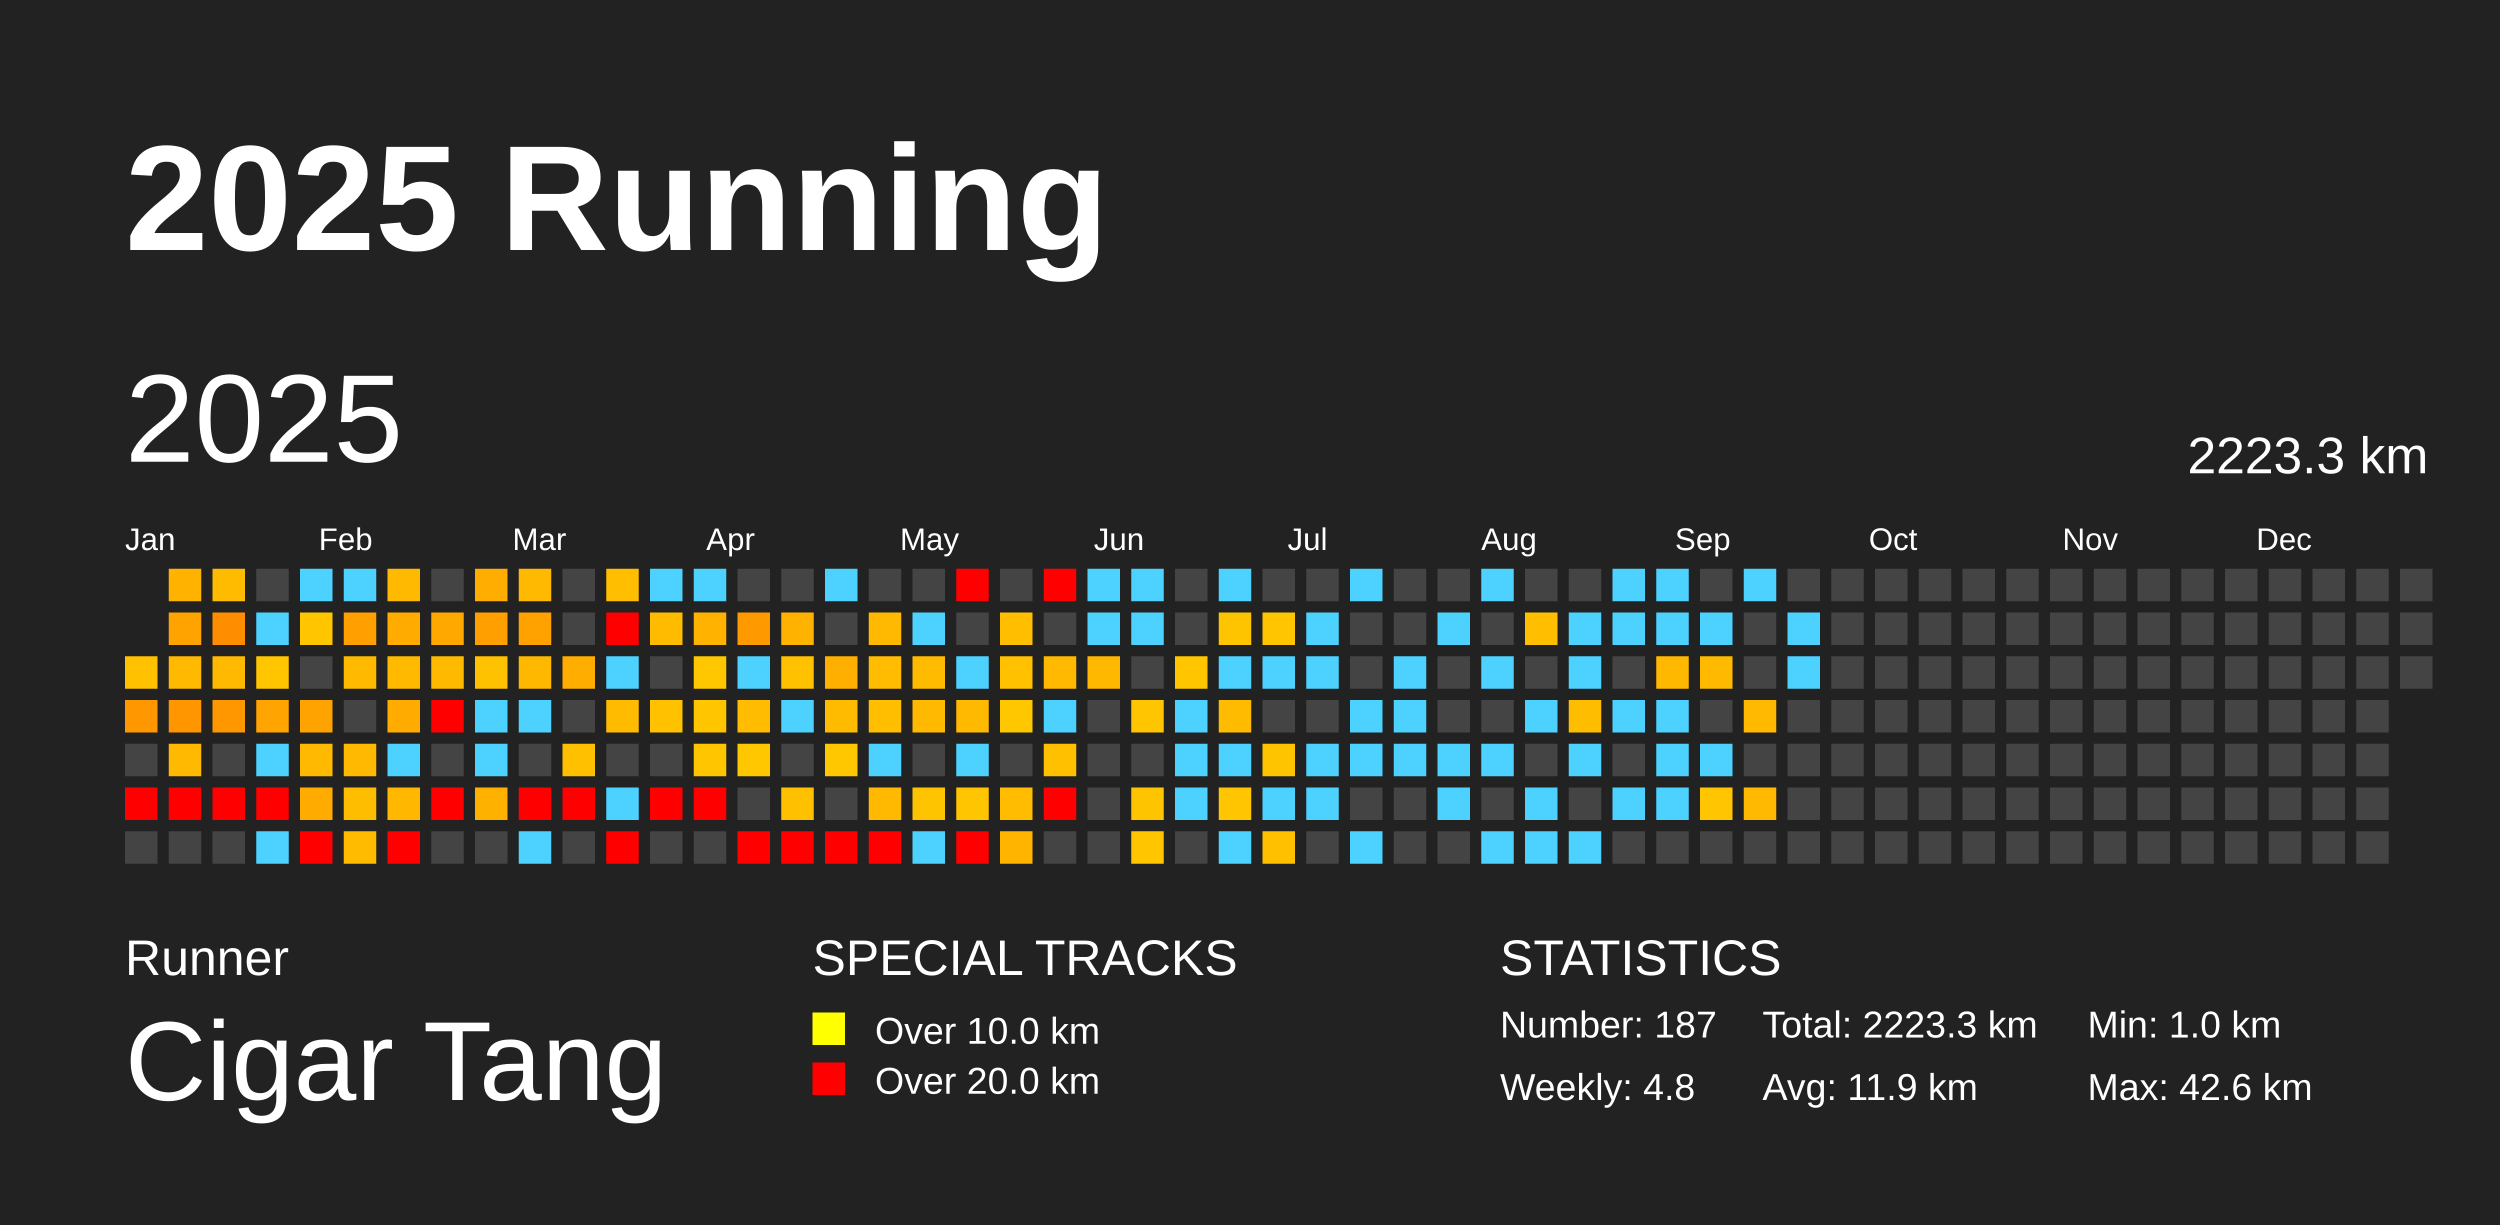
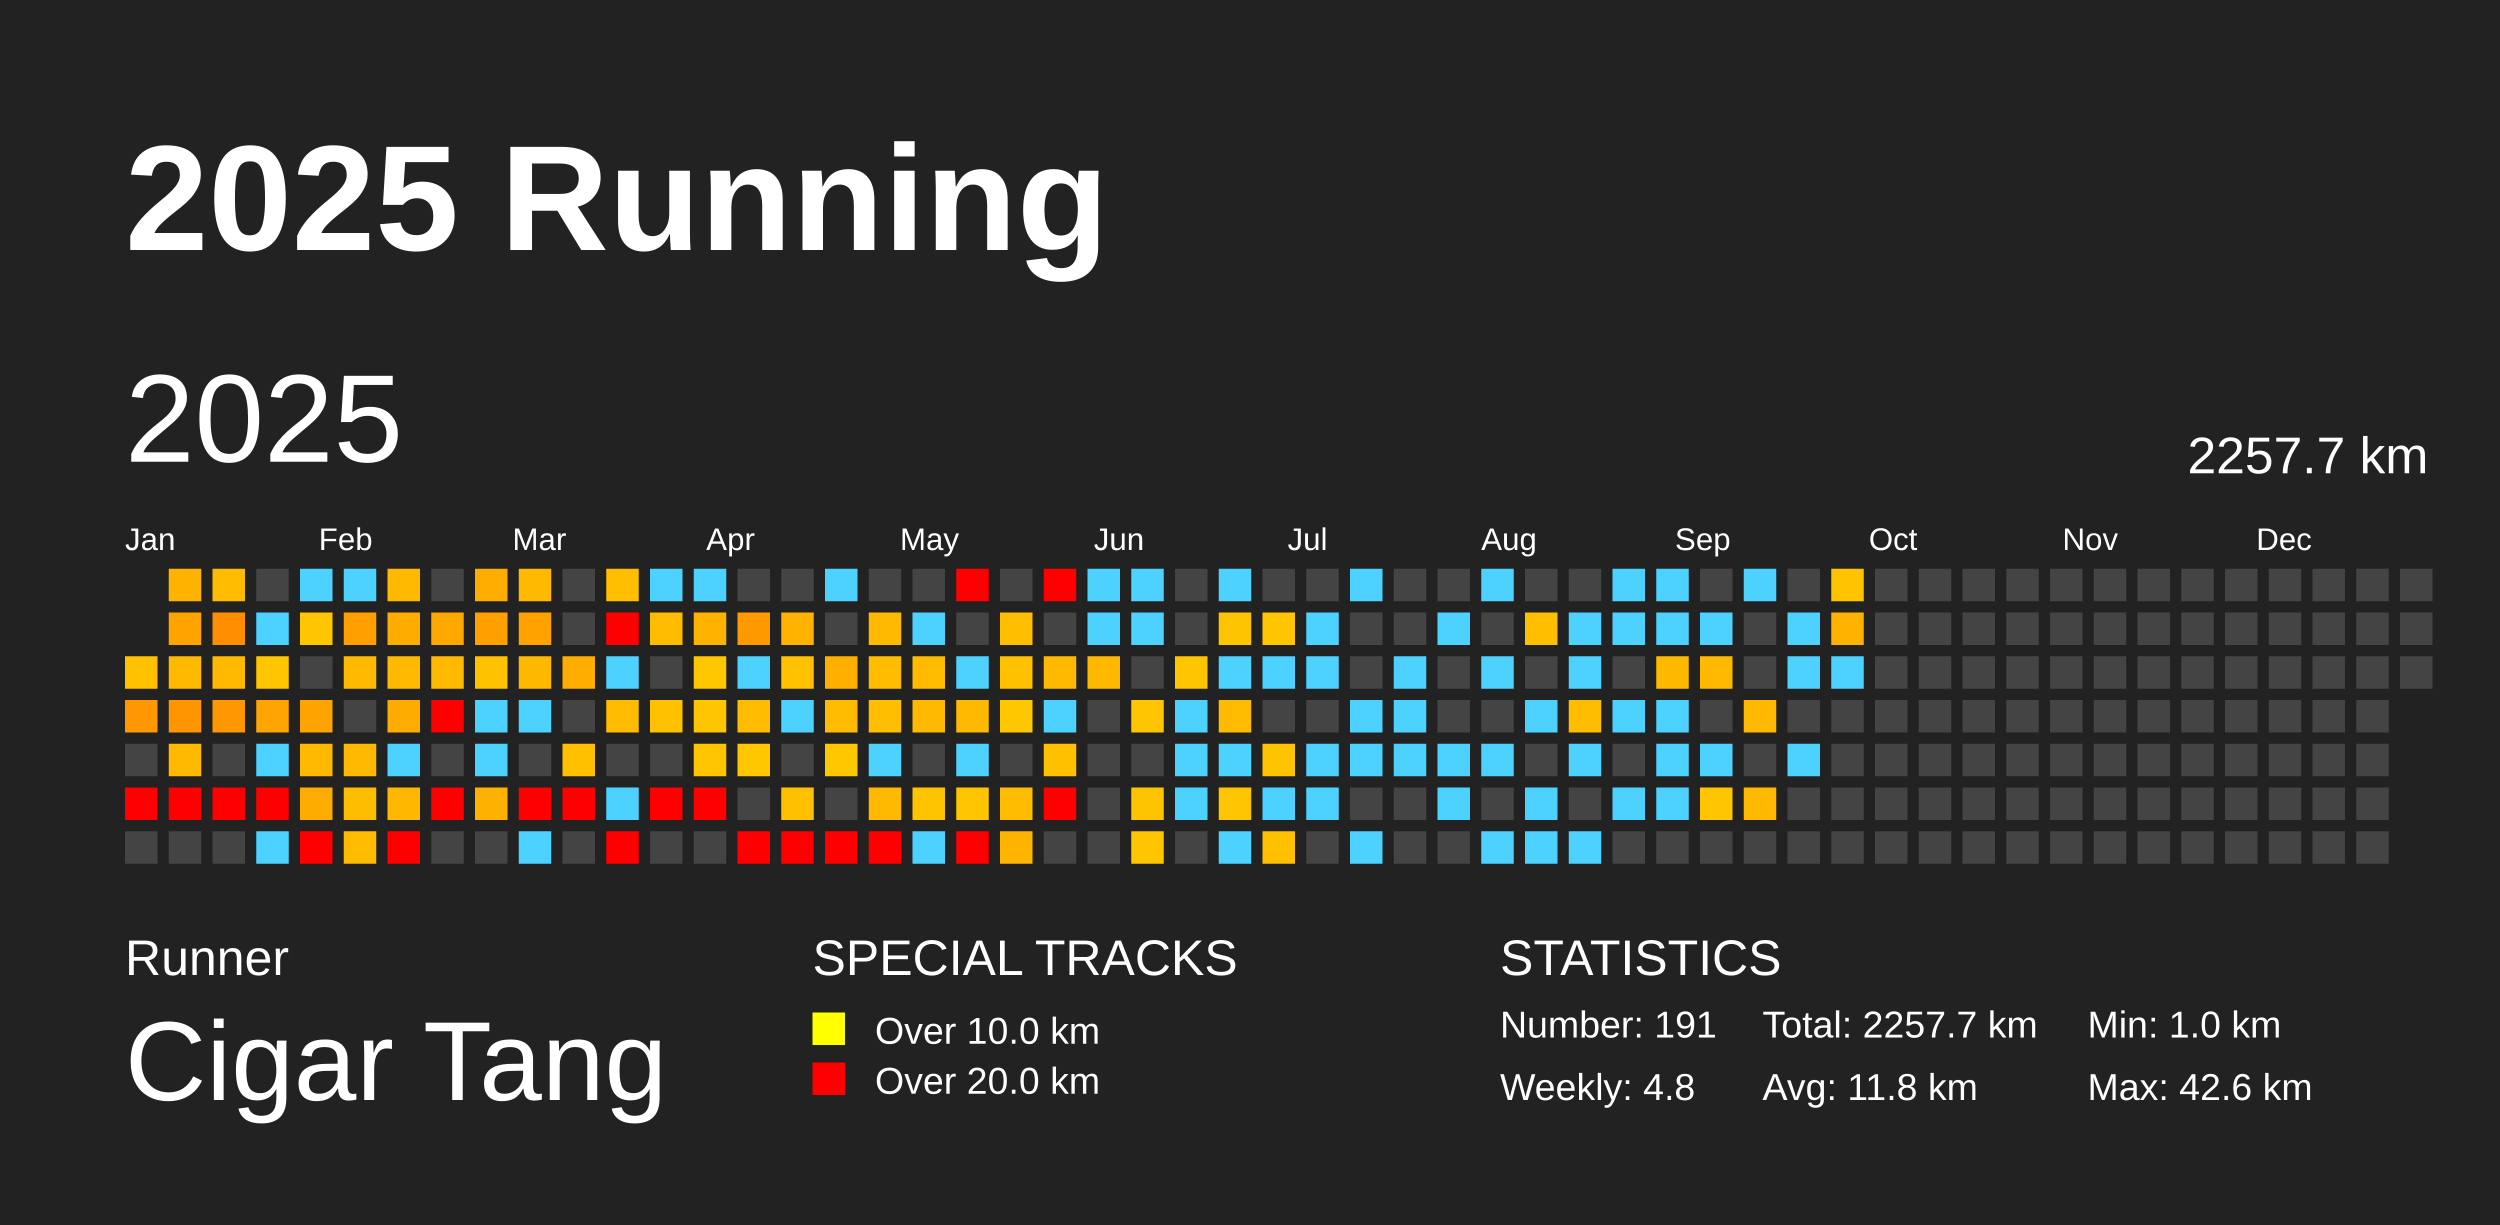
<svg xmlns="http://www.w3.org/2000/svg" baseProfile="full" height="98mm" version="1.1" viewBox="0,0,200,98" width="200mm">
  <defs />
  <rect fill="#222222" height="98" width="200" x="0" y="0" />
  <text fill="#FFFFFF" style="font-size:12px; font-family:Arial; font-weight:bold;" x="10" y="20">2025 Running</text>
  <text fill="#FFFFFF" style="font-size:4px; font-family:Arial" x="10" y="78">Runner</text>
  <text fill="#FFFFFF" style="font-size:9px; font-family:Arial" x="10" y="88">Cigar Tang</text>
  <text fill="#FFFFFF" style="font-size:4px; font-family:Arial" x="65" y="78">SPECIAL TRACKS</text>
  <rect fill="yellow" height="2.6" width="2.6" x="65" y="81" />
  <text fill="#FFFFFF" style="font-size:3px; font-family:Arial" x="70" y="83.5">Over 10.0 km</text>
  <rect fill="red" height="2.6" width="2.6" x="65" y="85" />
  <text fill="#FFFFFF" style="font-size:3px; font-family:Arial" x="70" y="87.5">Over 20.0 km</text>
  <text fill="#FFFFFF" style="font-size:4px; font-family:Arial" x="120" y="78">STATISTICS</text>
-   <text fill="#FFFFFF" style="font-size:3px; font-family:Arial" x="120" y="83">Number: 187</text>
+   <text fill="#FFFFFF" style="font-size:3px; font-family:Arial" x="120" y="83">Number: 191</text>
  <text fill="#FFFFFF" style="font-size:3px; font-family:Arial" x="120" y="88">Weekly: 4.8</text>
-   <text fill="#FFFFFF" style="font-size:3px; font-family:Arial" x="141" y="83">Total: 2223.3 km</text>
-   <text fill="#FFFFFF" style="font-size:3px; font-family:Arial" x="141" y="88">Avg: 11.9 km</text>
+   <text fill="#FFFFFF" style="font-size:3px; font-family:Arial" x="141" y="83">Total: 2257.7 km</text>
+   <text fill="#FFFFFF" style="font-size:3px; font-family:Arial" x="141" y="88">Avg: 11.8 km</text>
  <text fill="#FFFFFF" style="font-size:3px; font-family:Arial" x="167" y="83">Min: 1.0 km</text>
  <text fill="#FFFFFF" style="font-size:3px; font-family:Arial" x="167" y="88">Max: 42.6 km</text>
  <text dominant-baseline="hanging" fill="#FFFFFF" style="font-size:10.0px; font-family:Arial;" x="10" y="30">2025</text>
-   <text dominant-baseline="hanging" fill="#FFFFFF" style="font-size:4.125px; font-family:Arial;" x="175" y="35">2223.3 km</text>
+   <text dominant-baseline="hanging" fill="#FFFFFF" style="font-size:4.125px; font-family:Arial;" x="175" y="35">2257.7 km</text>
  <text fill="#FFFFFF" style="font-size:2.5px; font-family:Arial" x="10.0" y="44">Jan</text>
  <text fill="#FFFFFF" style="font-size:2.5px; font-family:Arial" x="25.5" y="44">Feb</text>
  <text fill="#FFFFFF" style="font-size:2.5px; font-family:Arial" x="41.0" y="44">Mar</text>
  <text fill="#FFFFFF" style="font-size:2.5px; font-family:Arial" x="56.5" y="44">Apr</text>
  <text fill="#FFFFFF" style="font-size:2.5px; font-family:Arial" x="72.0" y="44">May</text>
  <text fill="#FFFFFF" style="font-size:2.5px; font-family:Arial" x="87.5" y="44">Jun</text>
  <text fill="#FFFFFF" style="font-size:2.5px; font-family:Arial" x="103.0" y="44">Jul</text>
  <text fill="#FFFFFF" style="font-size:2.5px; font-family:Arial" x="118.5" y="44">Aug</text>
  <text fill="#FFFFFF" style="font-size:2.5px; font-family:Arial" x="134.0" y="44">Sep</text>
  <text fill="#FFFFFF" style="font-size:2.5px; font-family:Arial" x="149.5" y="44">Oct</text>
  <text fill="#FFFFFF" style="font-size:2.5px; font-family:Arial" x="165.0" y="44">Nov</text>
  <text fill="#FFFFFF" style="font-size:2.5px; font-family:Arial" x="180.5" y="44">Dec</text>
  <rect fill="#ffc100" height="2.6" width="2.6" x="10.0" y="52.5" />
  <rect fill="#ff9700" height="2.6" width="2.6" x="10.0" y="56.0" />
  <rect fill="#444444" height="2.6" width="2.6" x="10.0" y="59.5" />
  <rect fill="red" height="2.6" width="2.6" x="10.0" y="63.0" />
  <rect fill="#444444" height="2.6" width="2.6" x="10.0" y="66.5" />
  <rect fill="#ffb300" height="2.6" width="2.6" x="13.5" y="45.5" />
  <rect fill="#ffa300" height="2.6" width="2.6" x="13.5" y="49.0" />
  <rect fill="#ffb900" height="2.6" width="2.6" x="13.5" y="52.5" />
  <rect fill="#ff9600" height="2.6" width="2.6" x="13.5" y="56.0" />
  <rect fill="#ffb900" height="2.6" width="2.6" x="13.5" y="59.5" />
  <rect fill="red" height="2.6" width="2.6" x="13.5" y="63.0" />
  <rect fill="#444444" height="2.6" width="2.6" x="13.5" y="66.5" />
  <rect fill="#ffbb00" height="2.6" width="2.6" x="17.0" y="45.5" />
  <rect fill="#ff8d00" height="2.6" width="2.6" x="17.0" y="49.0" />
  <rect fill="#ffb900" height="2.6" width="2.6" x="17.0" y="52.5" />
  <rect fill="#ff9700" height="2.6" width="2.6" x="17.0" y="56.0" />
  <rect fill="#444444" height="2.6" width="2.6" x="17.0" y="59.5" />
  <rect fill="red" height="2.6" width="2.6" x="17.0" y="63.0" />
  <rect fill="#444444" height="2.6" width="2.6" x="17.0" y="66.5" />
  <rect fill="#444444" height="2.6" width="2.6" x="20.5" y="45.5" />
  <rect fill="#4dd2ff" height="2.6" width="2.6" x="20.5" y="49.0" />
  <rect fill="#ffc600" height="2.6" width="2.6" x="20.5" y="52.5" />
  <rect fill="#ffa400" height="2.6" width="2.6" x="20.5" y="56.0" />
  <rect fill="#4dd2ff" height="2.6" width="2.6" x="20.5" y="59.5" />
  <rect fill="red" height="2.6" width="2.6" x="20.5" y="63.0" />
  <rect fill="#4dd2ff" height="2.6" width="2.6" x="20.5" y="66.5" />
  <rect fill="#4dd2ff" height="2.6" width="2.6" x="24.0" y="45.5" />
  <rect fill="#ffc600" height="2.6" width="2.6" x="24.0" y="49.0" />
  <rect fill="#444444" height="2.6" width="2.6" x="24.0" y="52.5" />
  <rect fill="#ffa300" height="2.6" width="2.6" x="24.0" y="56.0" />
  <rect fill="#ffb900" height="2.6" width="2.6" x="24.0" y="59.5" />
  <rect fill="#ffab00" height="2.6" width="2.6" x="24.0" y="63.0" />
  <rect fill="red" height="2.6" width="2.6" x="24.0" y="66.5" />
  <rect fill="#4dd2ff" height="2.6" width="2.6" x="27.5" y="45.5" />
  <rect fill="#ff9f00" height="2.6" width="2.6" x="27.5" y="49.0" />
  <rect fill="#ffba00" height="2.6" width="2.6" x="27.5" y="52.5" />
  <rect fill="#444444" height="2.6" width="2.6" x="27.5" y="56.0" />
  <rect fill="#ffb900" height="2.6" width="2.6" x="27.5" y="59.5" />
  <rect fill="#ffbd00" height="2.6" width="2.6" x="27.5" y="63.0" />
  <rect fill="#ffbb00" height="2.6" width="2.6" x="27.5" y="66.5" />
  <rect fill="#ffb900" height="2.6" width="2.6" x="31.0" y="45.5" />
  <rect fill="#ffab00" height="2.6" width="2.6" x="31.0" y="49.0" />
  <rect fill="#ffba00" height="2.6" width="2.6" x="31.0" y="52.5" />
  <rect fill="#ffab00" height="2.6" width="2.6" x="31.0" y="56.0" />
  <rect fill="#4dd2ff" height="2.6" width="2.6" x="31.0" y="59.5" />
  <rect fill="#ffb700" height="2.6" width="2.6" x="31.0" y="63.0" />
  <rect fill="red" height="2.6" width="2.6" x="31.0" y="66.5" />
  <rect fill="#444444" height="2.6" width="2.6" x="34.5" y="45.5" />
  <rect fill="#ffa800" height="2.6" width="2.6" x="34.5" y="49.0" />
  <rect fill="#ffba00" height="2.6" width="2.6" x="34.5" y="52.5" />
  <rect fill="red" height="2.6" width="2.6" x="34.5" y="56.0" />
  <rect fill="#444444" height="2.6" width="2.6" x="34.5" y="59.5" />
  <rect fill="red" height="2.6" width="2.6" x="34.5" y="63.0" />
  <rect fill="#444444" height="2.6" width="2.6" x="34.5" y="66.5" />
  <rect fill="#ffad00" height="2.6" width="2.6" x="38.0" y="45.5" />
  <rect fill="#ffa000" height="2.6" width="2.6" x="38.0" y="49.0" />
  <rect fill="#ffc200" height="2.6" width="2.6" x="38.0" y="52.5" />
  <rect fill="#4dd2ff" height="2.6" width="2.6" x="38.0" y="56.0" />
  <rect fill="#4dd2ff" height="2.6" width="2.6" x="38.0" y="59.5" />
  <rect fill="#ffb100" height="2.6" width="2.6" x="38.0" y="63.0" />
  <rect fill="#444444" height="2.6" width="2.6" x="38.0" y="66.5" />
  <rect fill="#ffb900" height="2.6" width="2.6" x="41.5" y="45.5" />
  <rect fill="#ffa200" height="2.6" width="2.6" x="41.5" y="49.0" />
  <rect fill="#ffb800" height="2.6" width="2.6" x="41.5" y="52.5" />
  <rect fill="#4dd2ff" height="2.6" width="2.6" x="41.5" y="56.0" />
  <rect fill="#444444" height="2.6" width="2.6" x="41.5" y="59.5" />
  <rect fill="red" height="2.6" width="2.6" x="41.5" y="63.0" />
  <rect fill="#4dd2ff" height="2.6" width="2.6" x="41.5" y="66.5" />
  <rect fill="#444444" height="2.6" width="2.6" x="45.0" y="45.5" />
  <rect fill="#444444" height="2.6" width="2.6" x="45.0" y="49.0" />
  <rect fill="#ffae00" height="2.6" width="2.6" x="45.0" y="52.5" />
  <rect fill="#444444" height="2.6" width="2.6" x="45.0" y="56.0" />
  <rect fill="#ffc000" height="2.6" width="2.6" x="45.0" y="59.5" />
  <rect fill="red" height="2.6" width="2.6" x="45.0" y="63.0" />
  <rect fill="#444444" height="2.6" width="2.6" x="45.0" y="66.5" />
  <rect fill="#ffbe00" height="2.6" width="2.6" x="48.5" y="45.5" />
  <rect fill="red" height="2.6" width="2.6" x="48.5" y="49.0" />
  <rect fill="#4dd2ff" height="2.6" width="2.6" x="48.5" y="52.5" />
  <rect fill="#ffbb00" height="2.6" width="2.6" x="48.5" y="56.0" />
  <rect fill="#444444" height="2.6" width="2.6" x="48.5" y="59.5" />
  <rect fill="#4dd2ff" height="2.6" width="2.6" x="48.5" y="63.0" />
  <rect fill="red" height="2.6" width="2.6" x="48.5" y="66.5" />
  <rect fill="#4dd2ff" height="2.6" width="2.6" x="52.0" y="45.5" />
  <rect fill="#ffbb00" height="2.6" width="2.6" x="52.0" y="49.0" />
  <rect fill="#444444" height="2.6" width="2.6" x="52.0" y="52.5" />
  <rect fill="#ffc100" height="2.6" width="2.6" x="52.0" y="56.0" />
  <rect fill="#444444" height="2.6" width="2.6" x="52.0" y="59.5" />
  <rect fill="red" height="2.6" width="2.6" x="52.0" y="63.0" />
  <rect fill="#444444" height="2.6" width="2.6" x="52.0" y="66.5" />
  <rect fill="#4dd2ff" height="2.6" width="2.6" x="55.5" y="45.5" />
  <rect fill="#ffb300" height="2.6" width="2.6" x="55.5" y="49.0" />
  <rect fill="#ffc700" height="2.6" width="2.6" x="55.5" y="52.5" />
  <rect fill="#ffc600" height="2.6" width="2.6" x="55.5" y="56.0" />
  <rect fill="#ffc600" height="2.6" width="2.6" x="55.5" y="59.5" />
  <rect fill="red" height="2.6" width="2.6" x="55.5" y="63.0" />
  <rect fill="#444444" height="2.6" width="2.6" x="55.5" y="66.5" />
  <rect fill="#444444" height="2.6" width="2.6" x="59.0" y="45.5" />
  <rect fill="#ff9900" height="2.6" width="2.6" x="59.0" y="49.0" />
  <rect fill="#4dd2ff" height="2.6" width="2.6" x="59.0" y="52.5" />
  <rect fill="#ffbc00" height="2.6" width="2.6" x="59.0" y="56.0" />
  <rect fill="#ffc700" height="2.6" width="2.6" x="59.0" y="59.5" />
  <rect fill="#444444" height="2.6" width="2.6" x="59.0" y="63.0" />
  <rect fill="red" height="2.6" width="2.6" x="59.0" y="66.5" />
  <rect fill="#444444" height="2.6" width="2.6" x="62.5" y="45.5" />
  <rect fill="#ffb200" height="2.6" width="2.6" x="62.5" y="49.0" />
  <rect fill="#ffc100" height="2.6" width="2.6" x="62.5" y="52.5" />
  <rect fill="#4dd2ff" height="2.6" width="2.6" x="62.5" y="56.0" />
  <rect fill="#444444" height="2.6" width="2.6" x="62.5" y="59.5" />
  <rect fill="#ffc000" height="2.6" width="2.6" x="62.5" y="63.0" />
  <rect fill="red" height="2.6" width="2.6" x="62.5" y="66.5" />
  <rect fill="#4dd2ff" height="2.6" width="2.6" x="66.0" y="45.5" />
  <rect fill="#444444" height="2.6" width="2.6" x="66.0" y="49.0" />
  <rect fill="#ffaf00" height="2.6" width="2.6" x="66.0" y="52.5" />
  <rect fill="#ffbb00" height="2.6" width="2.6" x="66.0" y="56.0" />
  <rect fill="#ffc700" height="2.6" width="2.6" x="66.0" y="59.5" />
  <rect fill="#444444" height="2.6" width="2.6" x="66.0" y="63.0" />
  <rect fill="red" height="2.6" width="2.6" x="66.0" y="66.5" />
  <rect fill="#444444" height="2.6" width="2.6" x="69.5" y="45.5" />
  <rect fill="#ffb900" height="2.6" width="2.6" x="69.5" y="49.0" />
  <rect fill="#ffbc00" height="2.6" width="2.6" x="69.5" y="52.5" />
  <rect fill="#ffbe00" height="2.6" width="2.6" x="69.5" y="56.0" />
  <rect fill="#4dd2ff" height="2.6" width="2.6" x="69.5" y="59.5" />
  <rect fill="#ffb900" height="2.6" width="2.6" x="69.5" y="63.0" />
  <rect fill="red" height="2.6" width="2.6" x="69.5" y="66.5" />
  <rect fill="#444444" height="2.6" width="2.6" x="73.0" y="45.5" />
  <rect fill="#4dd2ff" height="2.6" width="2.6" x="73.0" y="49.0" />
  <rect fill="#ffbb00" height="2.6" width="2.6" x="73.0" y="52.5" />
  <rect fill="#ffb900" height="2.6" width="2.6" x="73.0" y="56.0" />
  <rect fill="#444444" height="2.6" width="2.6" x="73.0" y="59.5" />
  <rect fill="#ffc400" height="2.6" width="2.6" x="73.0" y="63.0" />
  <rect fill="#4dd2ff" height="2.6" width="2.6" x="73.0" y="66.5" />
  <rect fill="red" height="2.6" width="2.6" x="76.5" y="45.5" />
  <rect fill="#444444" height="2.6" width="2.6" x="76.5" y="49.0" />
  <rect fill="#4dd2ff" height="2.6" width="2.6" x="76.5" y="52.5" />
  <rect fill="#ffb900" height="2.6" width="2.6" x="76.5" y="56.0" />
  <rect fill="#4dd2ff" height="2.6" width="2.6" x="76.5" y="59.5" />
  <rect fill="#ffc500" height="2.6" width="2.6" x="76.5" y="63.0" />
  <rect fill="red" height="2.6" width="2.6" x="76.5" y="66.5" />
  <rect fill="#444444" height="2.6" width="2.6" x="80.0" y="45.5" />
  <rect fill="#ffbf00" height="2.6" width="2.6" x="80.0" y="49.0" />
  <rect fill="#ffc100" height="2.6" width="2.6" x="80.0" y="52.5" />
  <rect fill="#ffc700" height="2.6" width="2.6" x="80.0" y="56.0" />
  <rect fill="#444444" height="2.6" width="2.6" x="80.0" y="59.5" />
  <rect fill="#ffbc00" height="2.6" width="2.6" x="80.0" y="63.0" />
  <rect fill="#ffb500" height="2.6" width="2.6" x="80.0" y="66.5" />
  <rect fill="red" height="2.6" width="2.6" x="83.5" y="45.5" />
  <rect fill="#444444" height="2.6" width="2.6" x="83.5" y="49.0" />
  <rect fill="#ffb900" height="2.6" width="2.6" x="83.5" y="52.5" />
  <rect fill="#4dd2ff" height="2.6" width="2.6" x="83.5" y="56.0" />
  <rect fill="#ffc000" height="2.6" width="2.6" x="83.5" y="59.5" />
  <rect fill="red" height="2.6" width="2.6" x="83.5" y="63.0" />
  <rect fill="#444444" height="2.6" width="2.6" x="83.5" y="66.5" />
  <rect fill="#4dd2ff" height="2.6" width="2.6" x="87.0" y="45.5" />
  <rect fill="#4dd2ff" height="2.6" width="2.6" x="87.0" y="49.0" />
  <rect fill="#ffb800" height="2.6" width="2.6" x="87.0" y="52.5" />
  <rect fill="#444444" height="2.6" width="2.6" x="87.0" y="56.0" />
  <rect fill="#444444" height="2.6" width="2.6" x="87.0" y="59.5" />
  <rect fill="#444444" height="2.6" width="2.6" x="87.0" y="63.0" />
  <rect fill="#444444" height="2.6" width="2.6" x="87.0" y="66.5" />
  <rect fill="#4dd2ff" height="2.6" width="2.6" x="90.5" y="45.5" />
  <rect fill="#4dd2ff" height="2.6" width="2.6" x="90.5" y="49.0" />
  <rect fill="#444444" height="2.6" width="2.6" x="90.5" y="52.5" />
  <rect fill="#ffc500" height="2.6" width="2.6" x="90.5" y="56.0" />
  <rect fill="#444444" height="2.6" width="2.6" x="90.5" y="59.5" />
  <rect fill="#ffc400" height="2.6" width="2.6" x="90.5" y="63.0" />
  <rect fill="#ffc600" height="2.6" width="2.6" x="90.5" y="66.5" />
  <rect fill="#444444" height="2.6" width="2.6" x="94.0" y="45.5" />
  <rect fill="#444444" height="2.6" width="2.6" x="94.0" y="49.0" />
  <rect fill="#ffc600" height="2.6" width="2.6" x="94.0" y="52.5" />
  <rect fill="#4dd2ff" height="2.6" width="2.6" x="94.0" y="56.0" />
  <rect fill="#4dd2ff" height="2.6" width="2.6" x="94.0" y="59.5" />
  <rect fill="#4dd2ff" height="2.6" width="2.6" x="94.0" y="63.0" />
  <rect fill="#444444" height="2.6" width="2.6" x="94.0" y="66.5" />
  <rect fill="#4dd2ff" height="2.6" width="2.6" x="97.5" y="45.5" />
  <rect fill="#ffc400" height="2.6" width="2.6" x="97.5" y="49.0" />
  <rect fill="#4dd2ff" height="2.6" width="2.6" x="97.5" y="52.5" />
  <rect fill="#ffbb00" height="2.6" width="2.6" x="97.5" y="56.0" />
  <rect fill="#4dd2ff" height="2.6" width="2.6" x="97.5" y="59.5" />
  <rect fill="#ffc500" height="2.6" width="2.6" x="97.5" y="63.0" />
  <rect fill="#4dd2ff" height="2.6" width="2.6" x="97.5" y="66.5" />
  <rect fill="#444444" height="2.6" width="2.6" x="101.0" y="45.5" />
  <rect fill="#ffc500" height="2.6" width="2.6" x="101.0" y="49.0" />
  <rect fill="#4dd2ff" height="2.6" width="2.6" x="101.0" y="52.5" />
  <rect fill="#444444" height="2.6" width="2.6" x="101.0" y="56.0" />
  <rect fill="#ffc400" height="2.6" width="2.6" x="101.0" y="59.5" />
  <rect fill="#4dd2ff" height="2.6" width="2.6" x="101.0" y="63.0" />
  <rect fill="#ffc000" height="2.6" width="2.6" x="101.0" y="66.5" />
  <rect fill="#444444" height="2.6" width="2.6" x="104.5" y="45.5" />
  <rect fill="#4dd2ff" height="2.6" width="2.6" x="104.5" y="49.0" />
  <rect fill="#4dd2ff" height="2.6" width="2.6" x="104.5" y="52.5" />
  <rect fill="#444444" height="2.6" width="2.6" x="104.5" y="56.0" />
  <rect fill="#4dd2ff" height="2.6" width="2.6" x="104.5" y="59.5" />
  <rect fill="#4dd2ff" height="2.6" width="2.6" x="104.5" y="63.0" />
  <rect fill="#444444" height="2.6" width="2.6" x="104.5" y="66.5" />
  <rect fill="#4dd2ff" height="2.6" width="2.6" x="108.0" y="45.5" />
  <rect fill="#444444" height="2.6" width="2.6" x="108.0" y="49.0" />
  <rect fill="#444444" height="2.6" width="2.6" x="108.0" y="52.5" />
  <rect fill="#4dd2ff" height="2.6" width="2.6" x="108.0" y="56.0" />
  <rect fill="#4dd2ff" height="2.6" width="2.6" x="108.0" y="59.5" />
  <rect fill="#444444" height="2.6" width="2.6" x="108.0" y="63.0" />
  <rect fill="#4dd2ff" height="2.6" width="2.6" x="108.0" y="66.5" />
  <rect fill="#444444" height="2.6" width="2.6" x="111.5" y="45.5" />
  <rect fill="#444444" height="2.6" width="2.6" x="111.5" y="49.0" />
  <rect fill="#4dd2ff" height="2.6" width="2.6" x="111.5" y="52.5" />
  <rect fill="#4dd2ff" height="2.6" width="2.6" x="111.5" y="56.0" />
  <rect fill="#4dd2ff" height="2.6" width="2.6" x="111.5" y="59.5" />
  <rect fill="#444444" height="2.6" width="2.6" x="111.5" y="63.0" />
  <rect fill="#444444" height="2.6" width="2.6" x="111.5" y="66.5" />
  <rect fill="#444444" height="2.6" width="2.6" x="115.0" y="45.5" />
  <rect fill="#4dd2ff" height="2.6" width="2.6" x="115.0" y="49.0" />
  <rect fill="#444444" height="2.6" width="2.6" x="115.0" y="52.5" />
  <rect fill="#444444" height="2.6" width="2.6" x="115.0" y="56.0" />
  <rect fill="#4dd2ff" height="2.6" width="2.6" x="115.0" y="59.5" />
  <rect fill="#4dd2ff" height="2.6" width="2.6" x="115.0" y="63.0" />
  <rect fill="#444444" height="2.6" width="2.6" x="115.0" y="66.5" />
  <rect fill="#4dd2ff" height="2.6" width="2.6" x="118.5" y="45.5" />
  <rect fill="#444444" height="2.6" width="2.6" x="118.5" y="49.0" />
  <rect fill="#4dd2ff" height="2.6" width="2.6" x="118.5" y="52.5" />
  <rect fill="#444444" height="2.6" width="2.6" x="118.5" y="56.0" />
  <rect fill="#4dd2ff" height="2.6" width="2.6" x="118.5" y="59.5" />
  <rect fill="#444444" height="2.6" width="2.6" x="118.5" y="63.0" />
  <rect fill="#4dd2ff" height="2.6" width="2.6" x="118.5" y="66.5" />
  <rect fill="#444444" height="2.6" width="2.6" x="122.0" y="45.5" />
  <rect fill="#ffbf00" height="2.6" width="2.6" x="122.0" y="49.0" />
  <rect fill="#444444" height="2.6" width="2.6" x="122.0" y="52.5" />
  <rect fill="#4dd2ff" height="2.6" width="2.6" x="122.0" y="56.0" />
  <rect fill="#444444" height="2.6" width="2.6" x="122.0" y="59.5" />
  <rect fill="#4dd2ff" height="2.6" width="2.6" x="122.0" y="63.0" />
  <rect fill="#4dd2ff" height="2.6" width="2.6" x="122.0" y="66.5" />
  <rect fill="#444444" height="2.6" width="2.6" x="125.5" y="45.5" />
  <rect fill="#4dd2ff" height="2.6" width="2.6" x="125.5" y="49.0" />
  <rect fill="#4dd2ff" height="2.6" width="2.6" x="125.5" y="52.5" />
  <rect fill="#ffbd00" height="2.6" width="2.6" x="125.5" y="56.0" />
  <rect fill="#4dd2ff" height="2.6" width="2.6" x="125.5" y="59.5" />
  <rect fill="#444444" height="2.6" width="2.6" x="125.5" y="63.0" />
  <rect fill="#4dd2ff" height="2.6" width="2.6" x="125.5" y="66.5" />
  <rect fill="#4dd2ff" height="2.6" width="2.6" x="129.0" y="45.5" />
  <rect fill="#4dd2ff" height="2.6" width="2.6" x="129.0" y="49.0" />
  <rect fill="#444444" height="2.6" width="2.6" x="129.0" y="52.5" />
  <rect fill="#4dd2ff" height="2.6" width="2.6" x="129.0" y="56.0" />
  <rect fill="#444444" height="2.6" width="2.6" x="129.0" y="59.5" />
  <rect fill="#4dd2ff" height="2.6" width="2.6" x="129.0" y="63.0" />
  <rect fill="#444444" height="2.6" width="2.6" x="129.0" y="66.5" />
  <rect fill="#4dd2ff" height="2.6" width="2.6" x="132.5" y="45.5" />
  <rect fill="#4dd2ff" height="2.6" width="2.6" x="132.5" y="49.0" />
  <rect fill="#ffb800" height="2.6" width="2.6" x="132.5" y="52.5" />
  <rect fill="#4dd2ff" height="2.6" width="2.6" x="132.5" y="56.0" />
  <rect fill="#4dd2ff" height="2.6" width="2.6" x="132.5" y="59.5" />
  <rect fill="#4dd2ff" height="2.6" width="2.6" x="132.5" y="63.0" />
  <rect fill="#444444" height="2.6" width="2.6" x="132.5" y="66.5" />
  <rect fill="#444444" height="2.6" width="2.6" x="136.0" y="45.5" />
  <rect fill="#4dd2ff" height="2.6" width="2.6" x="136.0" y="49.0" />
  <rect fill="#ffba00" height="2.6" width="2.6" x="136.0" y="52.5" />
  <rect fill="#444444" height="2.6" width="2.6" x="136.0" y="56.0" />
  <rect fill="#4dd2ff" height="2.6" width="2.6" x="136.0" y="59.5" />
  <rect fill="#ffc500" height="2.6" width="2.6" x="136.0" y="63.0" />
  <rect fill="#444444" height="2.6" width="2.6" x="136.0" y="66.5" />
  <rect fill="#4dd2ff" height="2.6" width="2.6" x="139.5" y="45.5" />
  <rect fill="#444444" height="2.6" width="2.6" x="139.5" y="49.0" />
  <rect fill="#444444" height="2.6" width="2.6" x="139.5" y="52.5" />
  <rect fill="#ffb900" height="2.6" width="2.6" x="139.5" y="56.0" />
  <rect fill="#444444" height="2.6" width="2.6" x="139.5" y="59.5" />
  <rect fill="#ffb900" height="2.6" width="2.6" x="139.5" y="63.0" />
  <rect fill="#444444" height="2.6" width="2.6" x="139.5" y="66.5" />
  <rect fill="#444444" height="2.6" width="2.6" x="143.0" y="45.5" />
  <rect fill="#4dd2ff" height="2.6" width="2.6" x="143.0" y="49.0" />
  <rect fill="#4dd2ff" height="2.6" width="2.6" x="143.0" y="52.5" />
  <rect fill="#444444" height="2.6" width="2.6" x="143.0" y="56.0" />
-   <rect fill="#444444" height="2.6" width="2.6" x="143.0" y="59.5" />
+   <rect fill="#4dd2ff" height="2.6" width="2.6" x="143.0" y="59.5" />
  <rect fill="#444444" height="2.6" width="2.6" x="143.0" y="63.0" />
  <rect fill="#444444" height="2.6" width="2.6" x="143.0" y="66.5" />
-   <rect fill="#444444" height="2.6" width="2.6" x="146.5" y="45.5" />
-   <rect fill="#444444" height="2.6" width="2.6" x="146.5" y="49.0" />
-   <rect fill="#444444" height="2.6" width="2.6" x="146.5" y="52.5" />
+   <rect fill="#ffc300" height="2.6" width="2.6" x="146.5" y="45.5" />
+   <rect fill="#ffb200" height="2.6" width="2.6" x="146.5" y="49.0" />
+   <rect fill="#4dd2ff" height="2.6" width="2.6" x="146.5" y="52.5" />
  <rect fill="#444444" height="2.6" width="2.6" x="146.5" y="56.0" />
  <rect fill="#444444" height="2.6" width="2.6" x="146.5" y="59.5" />
  <rect fill="#444444" height="2.6" width="2.6" x="146.5" y="63.0" />
  <rect fill="#444444" height="2.6" width="2.6" x="146.5" y="66.5" />
  <rect fill="#444444" height="2.6" width="2.6" x="150.0" y="45.5" />
  <rect fill="#444444" height="2.6" width="2.6" x="150.0" y="49.0" />
  <rect fill="#444444" height="2.6" width="2.6" x="150.0" y="52.5" />
  <rect fill="#444444" height="2.6" width="2.6" x="150.0" y="56.0" />
  <rect fill="#444444" height="2.6" width="2.6" x="150.0" y="59.5" />
  <rect fill="#444444" height="2.6" width="2.6" x="150.0" y="63.0" />
  <rect fill="#444444" height="2.6" width="2.6" x="150.0" y="66.5" />
  <rect fill="#444444" height="2.6" width="2.6" x="153.5" y="45.5" />
  <rect fill="#444444" height="2.6" width="2.6" x="153.5" y="49.0" />
  <rect fill="#444444" height="2.6" width="2.6" x="153.5" y="52.5" />
  <rect fill="#444444" height="2.6" width="2.6" x="153.5" y="56.0" />
  <rect fill="#444444" height="2.6" width="2.6" x="153.5" y="59.5" />
  <rect fill="#444444" height="2.6" width="2.6" x="153.5" y="63.0" />
  <rect fill="#444444" height="2.6" width="2.6" x="153.5" y="66.5" />
  <rect fill="#444444" height="2.6" width="2.6" x="157.0" y="45.5" />
  <rect fill="#444444" height="2.6" width="2.6" x="157.0" y="49.0" />
  <rect fill="#444444" height="2.6" width="2.6" x="157.0" y="52.5" />
  <rect fill="#444444" height="2.6" width="2.6" x="157.0" y="56.0" />
  <rect fill="#444444" height="2.6" width="2.6" x="157.0" y="59.5" />
  <rect fill="#444444" height="2.6" width="2.6" x="157.0" y="63.0" />
  <rect fill="#444444" height="2.6" width="2.6" x="157.0" y="66.5" />
  <rect fill="#444444" height="2.6" width="2.6" x="160.5" y="45.5" />
  <rect fill="#444444" height="2.6" width="2.6" x="160.5" y="49.0" />
  <rect fill="#444444" height="2.6" width="2.6" x="160.5" y="52.5" />
  <rect fill="#444444" height="2.6" width="2.6" x="160.5" y="56.0" />
  <rect fill="#444444" height="2.6" width="2.6" x="160.5" y="59.5" />
  <rect fill="#444444" height="2.6" width="2.6" x="160.5" y="63.0" />
  <rect fill="#444444" height="2.6" width="2.6" x="160.5" y="66.5" />
  <rect fill="#444444" height="2.6" width="2.6" x="164.0" y="45.5" />
  <rect fill="#444444" height="2.6" width="2.6" x="164.0" y="49.0" />
  <rect fill="#444444" height="2.6" width="2.6" x="164.0" y="52.5" />
  <rect fill="#444444" height="2.6" width="2.6" x="164.0" y="56.0" />
  <rect fill="#444444" height="2.6" width="2.6" x="164.0" y="59.5" />
  <rect fill="#444444" height="2.6" width="2.6" x="164.0" y="63.0" />
  <rect fill="#444444" height="2.6" width="2.6" x="164.0" y="66.5" />
  <rect fill="#444444" height="2.6" width="2.6" x="167.5" y="45.5" />
  <rect fill="#444444" height="2.6" width="2.6" x="167.5" y="49.0" />
  <rect fill="#444444" height="2.6" width="2.6" x="167.5" y="52.5" />
  <rect fill="#444444" height="2.6" width="2.6" x="167.5" y="56.0" />
  <rect fill="#444444" height="2.6" width="2.6" x="167.5" y="59.5" />
  <rect fill="#444444" height="2.6" width="2.6" x="167.5" y="63.0" />
  <rect fill="#444444" height="2.6" width="2.6" x="167.5" y="66.5" />
  <rect fill="#444444" height="2.6" width="2.6" x="171.0" y="45.5" />
  <rect fill="#444444" height="2.6" width="2.6" x="171.0" y="49.0" />
  <rect fill="#444444" height="2.6" width="2.6" x="171.0" y="52.5" />
  <rect fill="#444444" height="2.6" width="2.6" x="171.0" y="56.0" />
  <rect fill="#444444" height="2.6" width="2.6" x="171.0" y="59.5" />
  <rect fill="#444444" height="2.6" width="2.6" x="171.0" y="63.0" />
  <rect fill="#444444" height="2.6" width="2.6" x="171.0" y="66.5" />
  <rect fill="#444444" height="2.6" width="2.6" x="174.5" y="45.5" />
  <rect fill="#444444" height="2.6" width="2.6" x="174.5" y="49.0" />
  <rect fill="#444444" height="2.6" width="2.6" x="174.5" y="52.5" />
  <rect fill="#444444" height="2.6" width="2.6" x="174.5" y="56.0" />
  <rect fill="#444444" height="2.6" width="2.6" x="174.5" y="59.5" />
  <rect fill="#444444" height="2.6" width="2.6" x="174.5" y="63.0" />
  <rect fill="#444444" height="2.6" width="2.6" x="174.5" y="66.5" />
  <rect fill="#444444" height="2.6" width="2.6" x="178.0" y="45.5" />
  <rect fill="#444444" height="2.6" width="2.6" x="178.0" y="49.0" />
  <rect fill="#444444" height="2.6" width="2.6" x="178.0" y="52.5" />
  <rect fill="#444444" height="2.6" width="2.6" x="178.0" y="56.0" />
  <rect fill="#444444" height="2.6" width="2.6" x="178.0" y="59.5" />
  <rect fill="#444444" height="2.6" width="2.6" x="178.0" y="63.0" />
  <rect fill="#444444" height="2.6" width="2.6" x="178.0" y="66.5" />
  <rect fill="#444444" height="2.6" width="2.6" x="181.5" y="45.5" />
  <rect fill="#444444" height="2.6" width="2.6" x="181.5" y="49.0" />
  <rect fill="#444444" height="2.6" width="2.6" x="181.5" y="52.5" />
  <rect fill="#444444" height="2.6" width="2.6" x="181.5" y="56.0" />
  <rect fill="#444444" height="2.6" width="2.6" x="181.5" y="59.5" />
  <rect fill="#444444" height="2.6" width="2.6" x="181.5" y="63.0" />
  <rect fill="#444444" height="2.6" width="2.6" x="181.5" y="66.5" />
  <rect fill="#444444" height="2.6" width="2.6" x="185.0" y="45.5" />
  <rect fill="#444444" height="2.6" width="2.6" x="185.0" y="49.0" />
  <rect fill="#444444" height="2.6" width="2.6" x="185.0" y="52.5" />
  <rect fill="#444444" height="2.6" width="2.6" x="185.0" y="56.0" />
  <rect fill="#444444" height="2.6" width="2.6" x="185.0" y="59.5" />
  <rect fill="#444444" height="2.6" width="2.6" x="185.0" y="63.0" />
  <rect fill="#444444" height="2.6" width="2.6" x="185.0" y="66.5" />
  <rect fill="#444444" height="2.6" width="2.6" x="188.5" y="45.5" />
  <rect fill="#444444" height="2.6" width="2.6" x="188.5" y="49.0" />
  <rect fill="#444444" height="2.6" width="2.6" x="188.5" y="52.5" />
  <rect fill="#444444" height="2.6" width="2.6" x="188.5" y="56.0" />
  <rect fill="#444444" height="2.6" width="2.6" x="188.5" y="59.5" />
  <rect fill="#444444" height="2.6" width="2.6" x="188.5" y="63.0" />
  <rect fill="#444444" height="2.6" width="2.6" x="188.5" y="66.5" />
  <rect fill="#444444" height="2.6" width="2.6" x="192.0" y="45.5" />
  <rect fill="#444444" height="2.6" width="2.6" x="192.0" y="49.0" />
  <rect fill="#444444" height="2.6" width="2.6" x="192.0" y="52.5" />
</svg>
